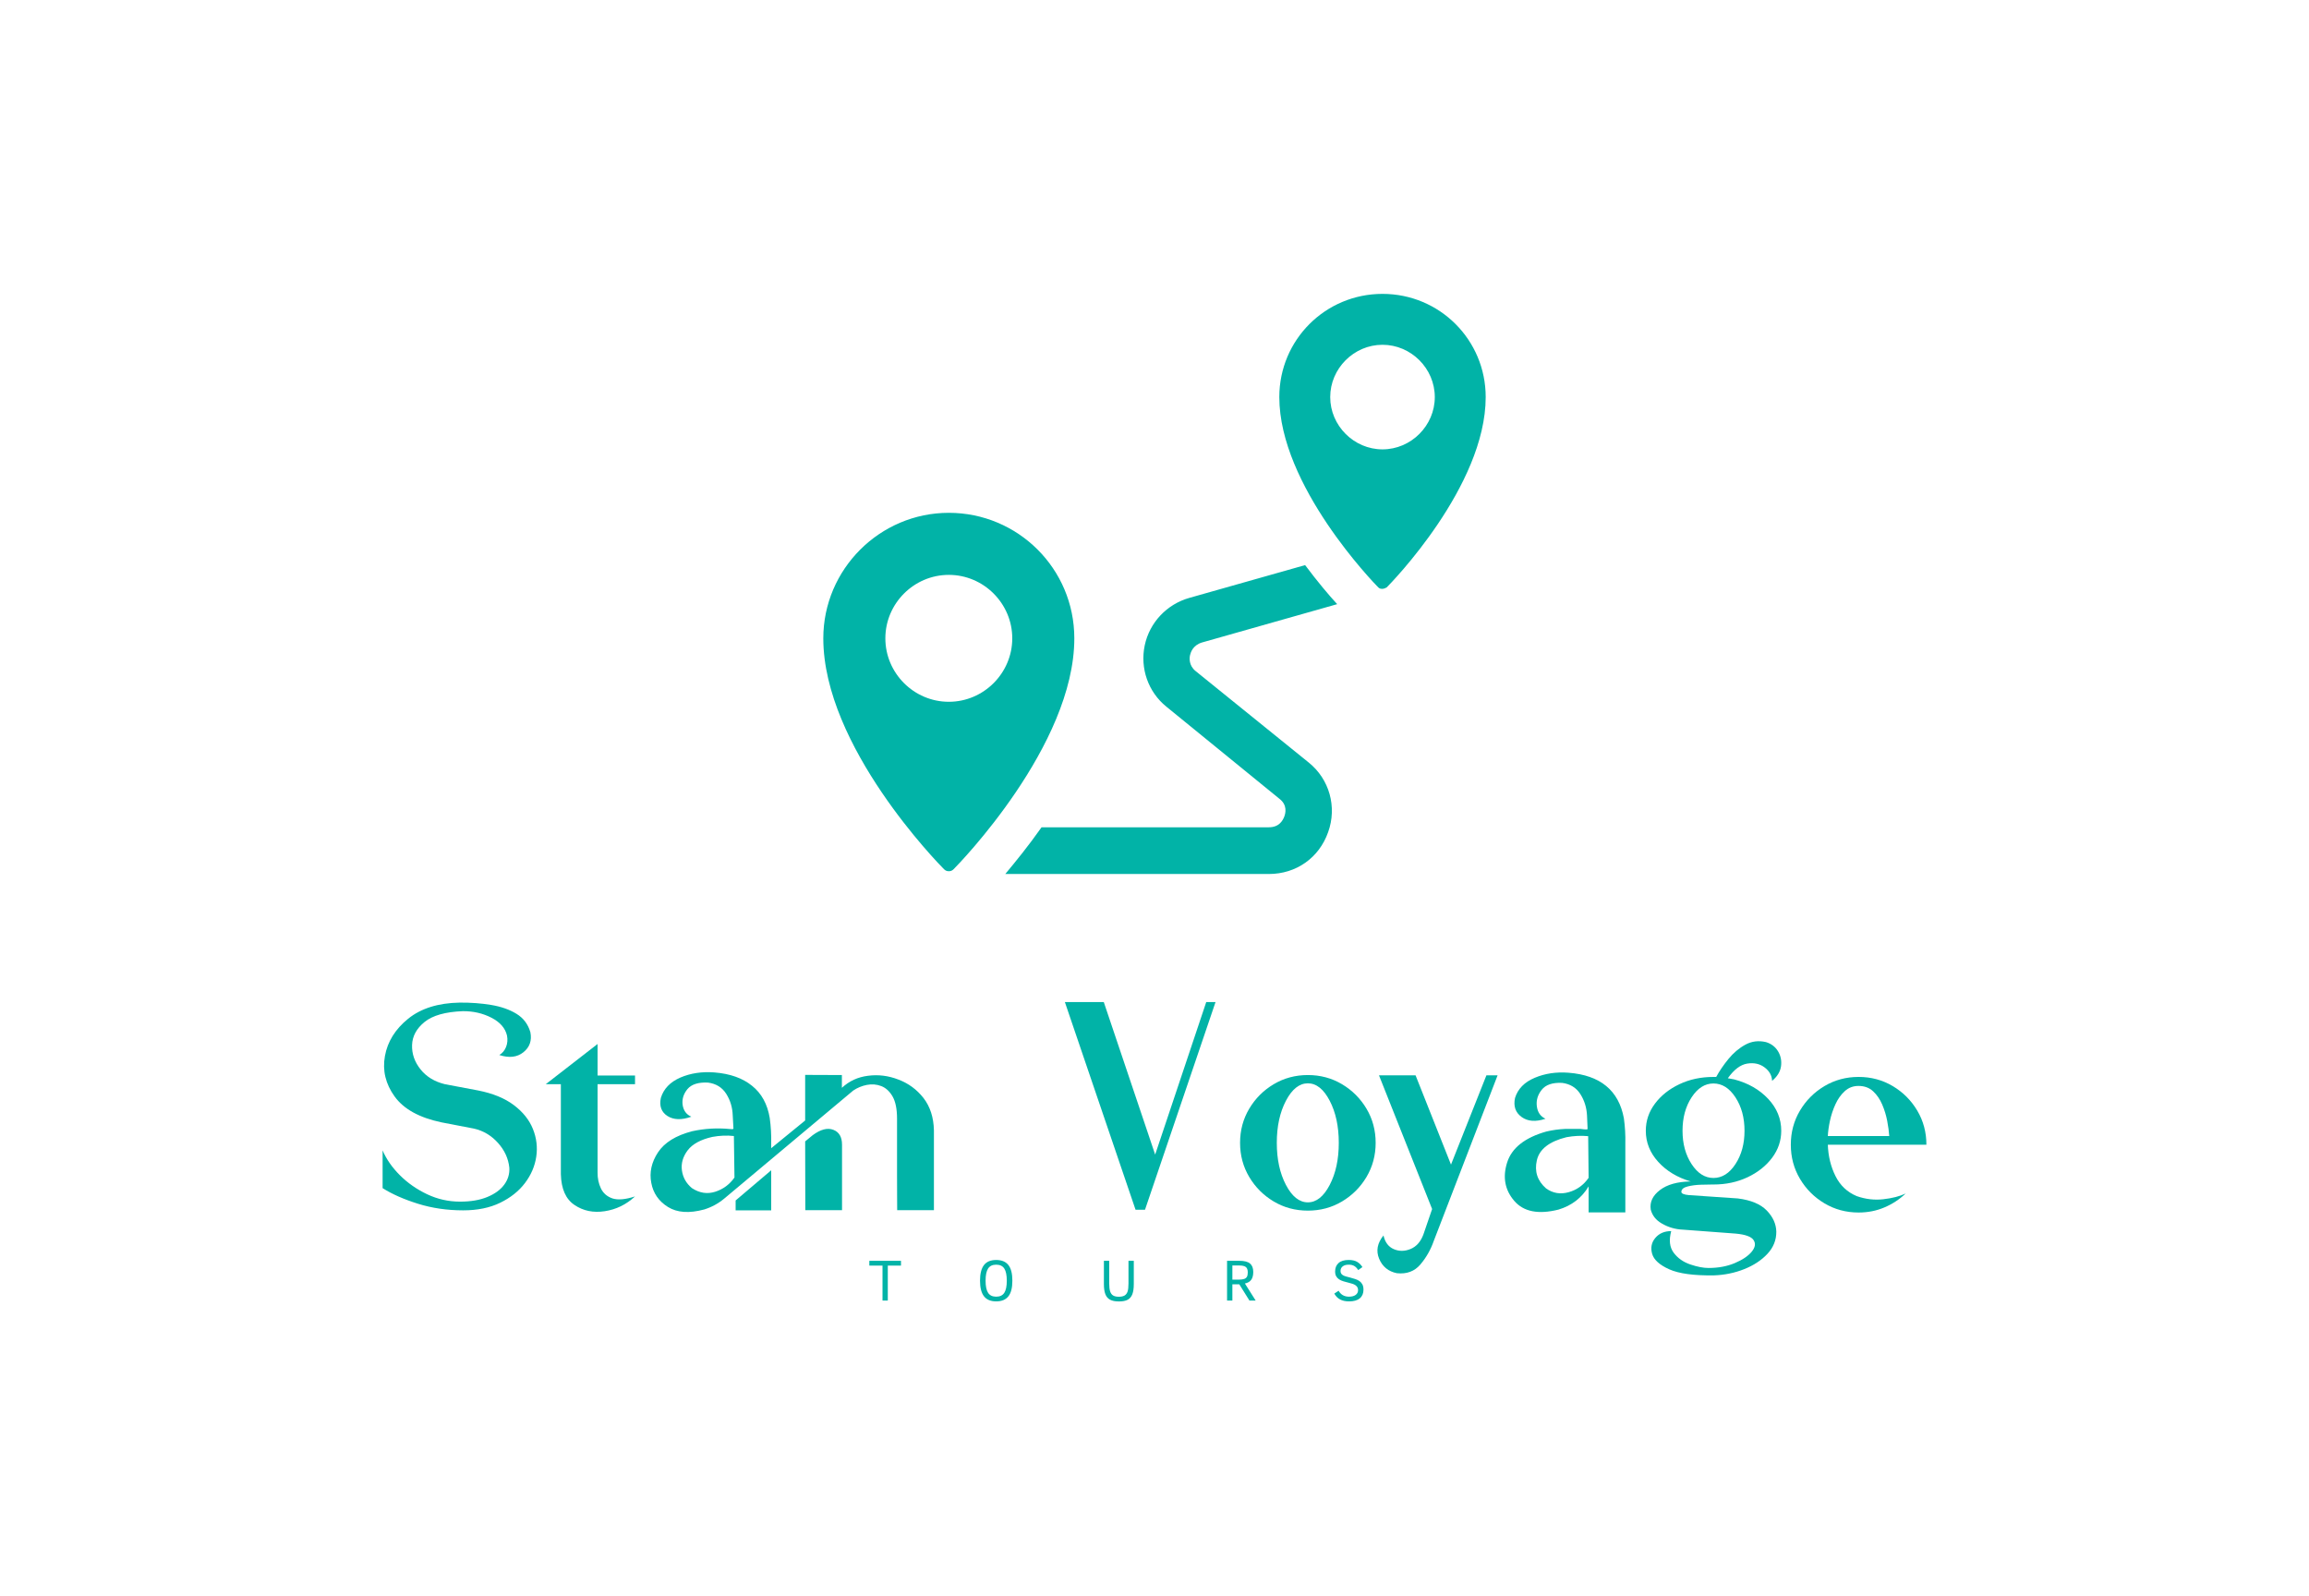
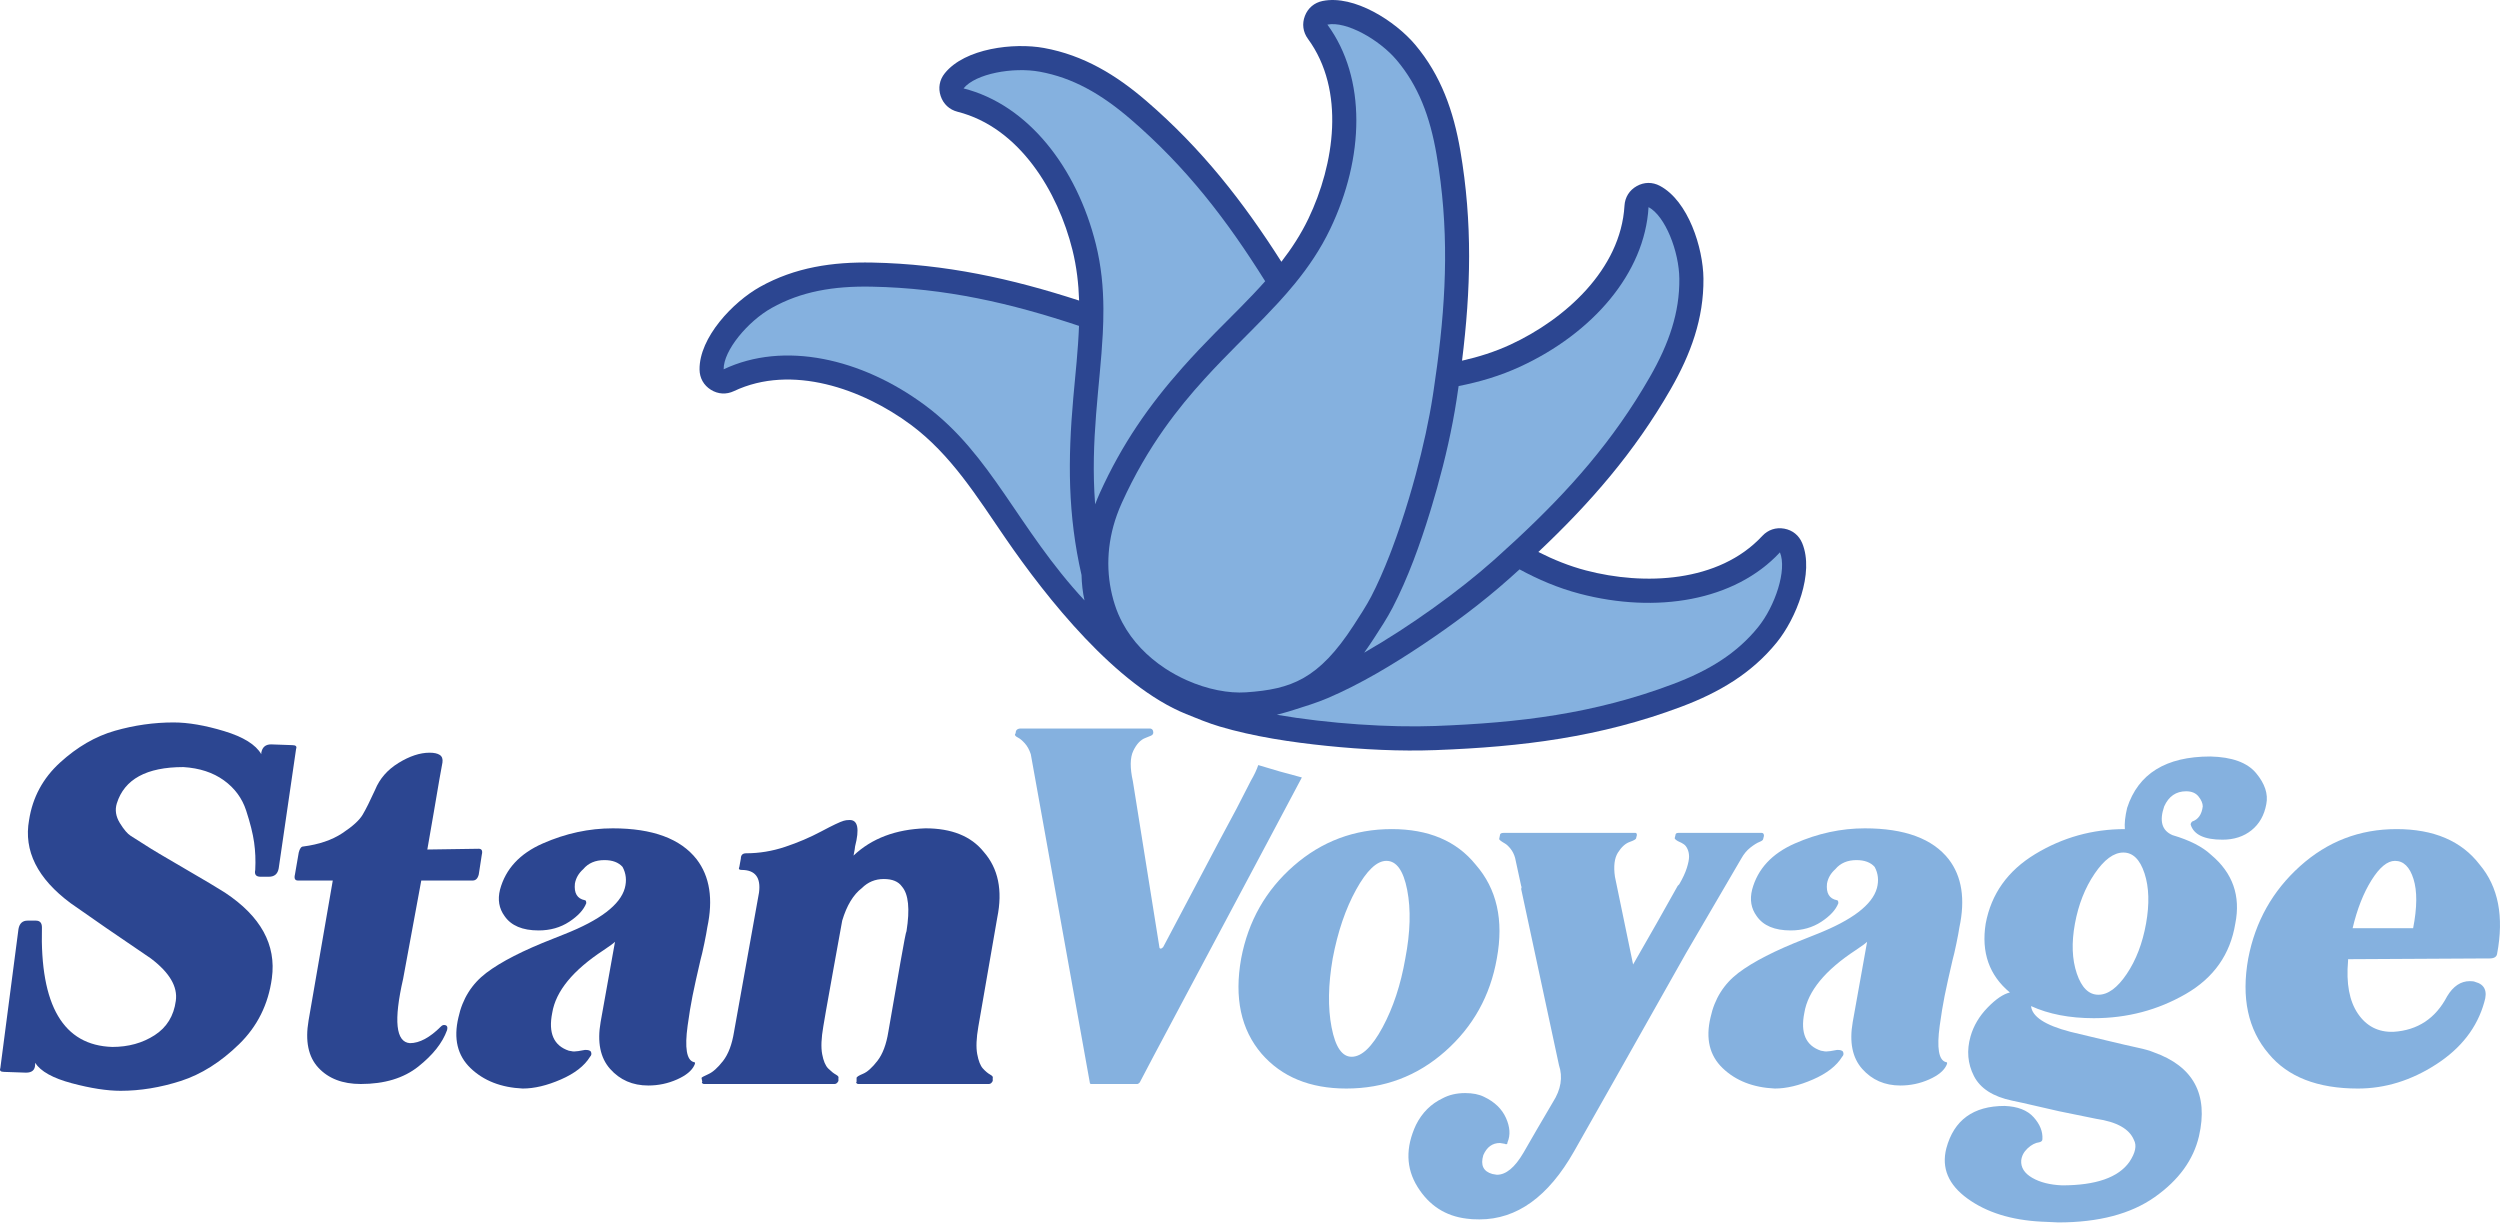
- <svg xmlns="http://www.w3.org/2000/svg" contrastcolor="ffffff" template="Default" presentation="2.5" layouttype="undefined" specialfontid="undefined" id1="749" id2="062" companyname="stan voyage" companytagline="tours" version="1.1" viewBox="0 45 550 380">
-   <g fill="#01b3a7" fill-rule="none" stroke="none" stroke-width="1" stroke-linecap="butt" stroke-linejoin="miter" stroke-miterlimit="10" stroke-dasharray="" stroke-dashoffset="0" font-family="none" font-weight="none" font-size="none" text-anchor="none" style="mix-blend-mode: normal">
-     <g data-paper-data="{&quot;isGlobalGroup&quot;:true,&quot;bounds&quot;:{&quot;x&quot;:91.1336691056236,&quot;y&quot;:115,&quot;width&quot;:367.7326617887528,&quot;height&quot;:240}}">
-       <g data-paper-data="{&quot;isSecondaryText&quot;:true}" fill-rule="nonzero">
-         <path d="M211.472,346.461v8.327h-1.259v-8.327h-3.14v-1.143h7.54v1.143z" data-paper-data="{&quot;glyphName&quot;:&quot;T&quot;,&quot;glyphIndex&quot;:0,&quot;firstGlyphOfWord&quot;:true,&quot;word&quot;:1}" />
-         <path d="M241.144,350.053c0,1.701 -0.32,2.949 -0.961,3.743c-0.641,0.794 -1.604,1.19 -2.891,1.19c-1.305,0 -2.273,-0.404 -2.904,-1.211c-0.632,-0.807 -0.948,-2.048 -0.948,-3.722c0,-1.66 0.312,-2.898 0.937,-3.712c0.625,-0.814 1.596,-1.221 2.915,-1.221c1.3,0 2.267,0.399 2.901,1.197c0.634,0.798 0.951,2.043 0.951,3.736zM239.816,350.053c0,-1.309 -0.197,-2.272 -0.592,-2.887c-0.395,-0.616 -1.039,-0.924 -1.933,-0.924c-0.894,0 -1.538,0.308 -1.933,0.924c-0.395,0.616 -0.592,1.578 -0.592,2.887c0,1.318 0.2,2.283 0.599,2.894c0.399,0.611 1.041,0.917 1.926,0.917c0.88,0 1.521,-0.303 1.923,-0.91c0.401,-0.607 0.602,-1.574 0.602,-2.901z" data-paper-data="{&quot;glyphName&quot;:&quot;O&quot;,&quot;glyphIndex&quot;:1,&quot;word&quot;:1}" />
-         <path d="M270.069,350.833c0,1.035 -0.116,1.852 -0.349,2.449c-0.233,0.598 -0.599,1.033 -1.098,1.307c-0.499,0.274 -1.198,0.411 -2.097,0.411c-0.894,0 -1.599,-0.139 -2.114,-0.417c-0.515,-0.278 -0.888,-0.718 -1.119,-1.32c-0.23,-0.602 -0.346,-1.412 -0.346,-2.429v-5.515h1.266v5.378c0,0.83 0.075,1.47 0.226,1.919c0.151,0.449 0.389,0.772 0.715,0.968c0.326,0.196 0.777,0.294 1.351,0.294c0.579,0 1.033,-0.097 1.362,-0.291c0.328,-0.194 0.567,-0.503 0.715,-0.927c0.148,-0.424 0.222,-1.07 0.222,-1.936v-5.405h1.266z" data-paper-data="{&quot;glyphName&quot;:&quot;U&quot;,&quot;glyphIndex&quot;:2,&quot;word&quot;:1}" />
-         <path d="M297.614,354.788l-2.415,-3.866h-1.649v3.866h-1.266v-9.469h2.942c1.177,0 2.021,0.217 2.532,0.65c0.511,0.433 0.766,1.104 0.766,2.012c0,0.775 -0.156,1.389 -0.469,1.84c-0.312,0.452 -0.82,0.753 -1.522,0.903l2.566,4.064zM297.217,348.076c0,-0.625 -0.159,-1.055 -0.476,-1.29c-0.317,-0.235 -0.827,-0.352 -1.529,-0.352h-1.663v3.366h1.58c0.529,0 0.945,-0.056 1.249,-0.168c0.303,-0.112 0.519,-0.29 0.647,-0.534c0.128,-0.244 0.192,-0.585 0.192,-1.023z" data-paper-data="{&quot;glyphName&quot;:&quot;R&quot;,&quot;glyphIndex&quot;:3,&quot;word&quot;:1}" />
-         <path d="M324.778,352.195c0,0.885 -0.291,1.571 -0.872,2.059c-0.582,0.488 -1.431,0.732 -2.549,0.732c-0.853,0 -1.565,-0.151 -2.135,-0.452c-0.57,-0.301 -1.035,-0.769 -1.396,-1.403l1.026,-0.684c0.534,0.944 1.359,1.416 2.477,1.416c0.671,0 1.198,-0.14 1.584,-0.421c0.385,-0.281 0.578,-0.665 0.578,-1.153c0,-0.278 -0.062,-0.513 -0.185,-0.705c-0.123,-0.192 -0.285,-0.352 -0.486,-0.482c-0.201,-0.13 -0.431,-0.235 -0.691,-0.315c-0.26,-0.08 -0.531,-0.156 -0.814,-0.229c-0.465,-0.114 -0.899,-0.231 -1.3,-0.352c-0.401,-0.121 -0.749,-0.277 -1.043,-0.469c-0.294,-0.192 -0.526,-0.437 -0.694,-0.736c-0.169,-0.299 -0.253,-0.683 -0.253,-1.153c0,-0.839 0.27,-1.504 0.811,-1.994c0.541,-0.49 1.349,-0.736 2.425,-0.736c0.858,0 1.542,0.159 2.053,0.476c0.511,0.317 0.915,0.724 1.211,1.221l-1.006,0.712c-0.246,-0.411 -0.546,-0.728 -0.9,-0.951c-0.353,-0.224 -0.806,-0.335 -1.358,-0.335c-0.616,0 -1.095,0.136 -1.437,0.407c-0.342,0.271 -0.513,0.635 -0.513,1.091c0,0.242 0.051,0.445 0.154,0.609c0.103,0.164 0.25,0.302 0.441,0.414c0.192,0.112 0.43,0.208 0.715,0.287c0.285,0.08 0.61,0.165 0.975,0.257c0.429,0.114 0.837,0.234 1.225,0.359c0.388,0.125 0.726,0.291 1.016,0.496c0.29,0.205 0.519,0.47 0.688,0.794c0.169,0.324 0.253,0.737 0.253,1.238z" data-paper-data="{&quot;glyphName&quot;:&quot;S&quot;,&quot;glyphIndex&quot;:4,&quot;lastGlyphOfWord&quot;:true,&quot;word&quot;:1}" />
-       </g>
-       <g data-paper-data="{&quot;isPrimaryText&quot;:true}" fill-rule="nonzero">
-         <path d="M112.918,313.831v0c2.213,0.507 4.109,1.637 5.688,3.389c1.579,1.752 2.484,3.723 2.714,5.913c0.092,1.475 -0.311,2.824 -1.21,4.046c-0.899,1.222 -2.242,2.201 -4.028,2.939c-1.787,0.738 -3.948,1.106 -6.483,1.106c-2.766,0 -5.388,-0.588 -7.866,-1.763c-2.478,-1.176 -4.639,-2.686 -6.483,-4.53c-1.844,-1.844 -3.216,-3.815 -4.115,-5.913v8.99c2.259,1.429 5.066,2.668 8.42,3.717c3.354,1.049 6.944,1.573 10.771,1.573c3.412,0 6.357,-0.605 8.835,-1.815c2.478,-1.21 4.443,-2.778 5.895,-4.703c1.452,-1.925 2.346,-4.011 2.68,-6.259c0.334,-2.248 0.069,-4.449 -0.795,-6.604c-0.864,-2.155 -2.38,-4.051 -4.547,-5.688c-2.167,-1.637 -5.014,-2.801 -8.541,-3.492l-7.884,-1.487c-2.467,-0.599 -4.403,-1.781 -5.809,-3.544c-1.406,-1.763 -2.075,-3.694 -2.006,-5.792c0.069,-2.098 1.06,-3.925 2.974,-5.481c1.913,-1.556 4.945,-2.415 9.094,-2.576c2.49,-0.023 4.766,0.496 6.829,1.556c2.063,1.06 3.302,2.478 3.717,4.253c0.184,0.968 0.11,1.873 -0.225,2.714c-0.334,0.841 -0.87,1.481 -1.608,1.919c2.328,0.761 4.242,0.542 5.74,-0.657c1.498,-1.199 2.052,-2.789 1.66,-4.772c-0.553,-1.913 -1.66,-3.377 -3.319,-4.391c-1.66,-1.014 -3.671,-1.717 -6.034,-2.109c-2.363,-0.392 -4.858,-0.576 -7.486,-0.553c-5.141,0.092 -9.238,1.377 -12.292,3.855c-3.054,2.478 -4.893,5.434 -5.515,8.869c-0.622,3.435 0.15,6.65 2.317,9.647c2.167,2.997 5.89,5.048 11.169,6.155z" data-paper-data="{&quot;glyphName&quot;:&quot;S&quot;,&quot;glyphIndex&quot;:0,&quot;firstGlyphOfWord&quot;:true,&quot;word&quot;:1}" />
-         <path d="M151.264,303.25v0h-8.921v20.989c-0.023,1.406 0.242,2.686 0.795,3.838c0.553,1.153 1.475,1.948 2.766,2.386c1.314,0.415 3.1,0.254 5.36,-0.484c-2.075,1.936 -4.484,3.112 -7.227,3.527c-2.72,0.415 -5.117,-0.081 -7.192,-1.487c-2.075,-1.383 -3.158,-3.827 -3.25,-7.33v-21.438c-0.346,0 -0.645,0 -0.899,0c-0.254,0 -0.576,0 -0.968,0c-0.392,0 -0.968,0 -1.729,0l12.344,-9.578v7.503h8.921z" data-paper-data="{&quot;glyphName&quot;:&quot;t&quot;,&quot;glyphIndex&quot;:1,&quot;word&quot;:1}" />
-         <path d="M213.711,333.263v0v0h8.748c0,-0.83 0,-2.588 0,-5.273c0,-2.686 0,-5.371 0,-8.057c0,-2.686 0,-4.582 0,-5.688c-0.069,-3.089 -0.899,-5.659 -2.49,-7.711c-1.591,-2.029 -3.585,-3.492 -5.982,-4.391c-2.374,-0.922 -4.783,-1.222 -7.227,-0.899c-2.42,0.3 -4.495,1.256 -6.224,2.87v-3.043l-8.748,-0.035v10.857l-8.091,6.604v-1.106c0.046,-2.052 -0.069,-4.08 -0.346,-6.086c-0.553,-3.319 -1.959,-5.878 -4.218,-7.676c-2.236,-1.821 -5.221,-2.881 -8.956,-3.181c-2.951,-0.231 -5.648,0.173 -8.091,1.21c-2.443,1.06 -3.999,2.674 -4.668,4.841c-0.415,1.936 0.104,3.377 1.556,4.322c1.475,0.945 3.377,1.003 5.705,0.173c-1.176,-0.507 -1.867,-1.441 -2.075,-2.801c-0.184,-1.36 0.196,-2.616 1.141,-3.769c0.968,-1.153 2.605,-1.671 4.91,-1.556c1.913,0.254 3.354,1.141 4.322,2.662c0.968,1.521 1.487,3.227 1.556,5.117l0.173,3.181c-0.023,0.069 -0.104,0.115 -0.242,0.138c-0.161,0 -0.346,-0.012 -0.553,-0.035c-3.043,-0.3 -6.051,-0.127 -9.025,0.519c-3.896,1.014 -6.616,2.697 -8.16,5.048c-1.544,2.351 -2.075,4.772 -1.591,7.261c0.461,2.467 1.787,4.38 3.976,5.74c2.19,1.36 5.071,1.556 8.644,0.588c1.775,-0.553 3.377,-1.429 4.806,-2.628l30.67,-25.691c0.991,-0.668 2.075,-1.118 3.25,-1.349c1.199,-0.231 2.34,-0.138 3.423,0.277c1.083,0.415 1.982,1.233 2.697,2.455c0.715,1.245 1.072,3.02 1.072,5.325c0,0.184 0,0.668 0,1.452c0,0.83 0,2.409 0,4.737c0,2.328 0,4.76 0,7.296c0,1.867 0.006,3.55 0.017,5.048c0.012,1.498 0.017,2.582 0.017,3.25zM191.824,333.263v0v0l-0.035,-16.39l1.763,-1.452c1.89,-1.406 3.533,-1.844 4.927,-1.314c1.395,0.53 2.092,1.717 2.092,3.561v15.594zM175.226,330.946v0v0l8.472,-7.192c0,3.181 0,6.362 0,9.543c-2.835,0 -5.659,0 -8.472,0zM174.95,325.483v0c-1.176,1.66 -2.709,2.789 -4.599,3.389c-1.89,0.599 -3.734,0.311 -5.532,-0.864c-1.36,-1.13 -2.155,-2.536 -2.386,-4.218c-0.231,-1.683 0.231,-3.285 1.383,-4.806c1.153,-1.498 3.112,-2.559 5.878,-3.181c1.775,-0.323 3.481,-0.392 5.117,-0.207z" data-paper-data="{&quot;glyphName&quot;:&quot;&quot;,&quot;glyphIndex&quot;:2,&quot;lastGlyphOfWord&quot;:true,&quot;word&quot;:1}" />
-         <path d="M253.648,283.679v0l16.839,49.481h2.248l16.805,-49.481h-2.213l-12.171,36.341l-12.24,-36.341z" data-paper-data="{&quot;glyphName&quot;:&quot;V&quot;,&quot;glyphIndex&quot;:3,&quot;firstGlyphOfWord&quot;:true,&quot;word&quot;:2}" />
-         <path d="M311.531,301.071v0v0c-2.974,0 -5.682,0.726 -8.126,2.178c-2.443,1.452 -4.391,3.4 -5.844,5.844c-1.452,2.443 -2.178,5.152 -2.178,8.126c0,2.974 0.726,5.682 2.178,8.126c1.452,2.443 3.4,4.391 5.844,5.844c2.443,1.452 5.152,2.178 8.126,2.178c2.974,0 5.682,-0.726 8.126,-2.178c2.443,-1.452 4.391,-3.4 5.844,-5.844c1.452,-2.443 2.178,-5.152 2.178,-8.126c0,-2.974 -0.726,-5.682 -2.178,-8.126c-1.452,-2.443 -3.4,-4.391 -5.844,-5.844c-2.443,-1.452 -5.152,-2.178 -8.126,-2.178zM311.531,303.042v0c2.029,0 3.763,1.383 5.204,4.149c1.441,2.766 2.161,6.109 2.161,10.027c0,3.919 -0.72,7.261 -2.161,10.027c-1.441,2.766 -3.175,4.149 -5.204,4.149c-2.029,0 -3.769,-1.383 -5.221,-4.149c-1.452,-2.766 -2.178,-6.109 -2.178,-10.027c0,-3.919 0.726,-7.261 2.178,-10.027c1.452,-2.766 3.193,-4.149 5.221,-4.149z" data-paper-data="{&quot;glyphName&quot;:&quot;o&quot;,&quot;glyphIndex&quot;:4,&quot;word&quot;:2}" />
-         <path d="M328.474,301.141v0l12.655,31.846l-2.075,6.051c-0.645,1.729 -1.66,2.881 -3.043,3.458c-1.383,0.576 -2.714,0.594 -3.994,0.052c-1.279,-0.542 -2.103,-1.631 -2.472,-3.268c-1.475,1.821 -1.821,3.671 -1.037,5.55c0.784,1.879 2.19,3.026 4.218,3.44c2.351,0.254 4.224,-0.444 5.619,-2.092c1.395,-1.648 2.461,-3.533 3.198,-5.653l15.18,-39.384h-2.662l-8.437,21.265l-8.437,-21.265z" data-paper-data="{&quot;glyphName&quot;:&quot;y&quot;,&quot;glyphIndex&quot;:5,&quot;word&quot;:2}" />
-         <path d="M386.807,311.376v0v0c0.277,2.006 0.392,4.023 0.346,6.051c0,5.44 0,10.892 0,16.355h-8.748v-6.189c-1.637,2.743 -4.034,4.587 -7.192,5.532c-4.795,1.199 -8.304,0.501 -10.529,-2.092c-2.224,-2.593 -2.789,-5.63 -1.694,-9.111c1.095,-3.481 4.213,-5.947 9.353,-7.4c1.475,-0.346 2.974,-0.553 4.495,-0.622h3.631c0.069,0 0.173,0.012 0.311,0.035c0.184,0.023 0.38,0.046 0.588,0.069c0.207,0.023 0.392,0.029 0.553,0.017c0.161,-0.012 0.242,-0.052 0.242,-0.121l-0.138,-3.181c-0.092,-1.89 -0.622,-3.596 -1.591,-5.117c-0.968,-1.521 -2.409,-2.409 -4.322,-2.662c-2.305,-0.115 -3.936,0.438 -4.893,1.66c-0.957,1.222 -1.337,2.541 -1.141,3.959c0.196,1.418 0.882,2.392 2.057,2.922c-2.328,0.784 -4.224,0.645 -5.688,-0.415c-1.464,-1.06 -1.988,-2.57 -1.573,-4.53c0.668,-2.167 2.23,-3.769 4.685,-4.806c2.455,-1.037 5.146,-1.441 8.074,-1.21c7.561,0.599 11.952,4.218 13.174,10.857zM378.301,315.629v0c-1.66,-0.161 -3.377,-0.081 -5.152,0.242c-4.103,1.014 -6.46,2.847 -7.071,5.498c-0.611,2.651 0.121,4.887 2.196,6.708c1.614,1.153 3.406,1.452 5.377,0.899c1.971,-0.553 3.556,-1.694 4.754,-3.423z" data-paper-data="{&quot;glyphName&quot;:&quot;a&quot;,&quot;glyphIndex&quot;:6,&quot;word&quot;:2}" />
-         <path d="M408.141,301.521v0v0c-2.974,0 -5.676,0.576 -8.108,1.729c-2.432,1.153 -4.374,2.697 -5.826,4.633c-1.452,1.936 -2.178,4.092 -2.178,6.466c0,2.766 0.985,5.233 2.956,7.4c1.971,2.167 4.547,3.723 7.728,4.668c-3.158,0.046 -5.602,0.732 -7.33,2.057c-1.729,1.325 -2.455,2.876 -2.178,4.651c0.369,1.406 1.233,2.501 2.593,3.285c1.568,0.922 3.262,1.418 5.083,1.487l12.483,0.934c2.351,0.207 3.798,0.726 4.339,1.556c0.542,0.83 0.386,1.758 -0.467,2.784c-0.853,1.026 -2.196,1.925 -4.028,2.697c-1.833,0.772 -3.913,1.158 -6.241,1.158c-1.245,0 -2.697,-0.282 -4.357,-0.847c-1.66,-0.565 -2.974,-1.493 -3.942,-2.784c-0.968,-1.291 -1.164,-3.008 -0.588,-5.152c-1.614,0 -2.876,0.542 -3.786,1.625c-0.911,1.083 -1.164,2.34 -0.761,3.769c0.403,1.429 1.758,2.662 4.063,3.7c2.305,1.037 5.867,1.521 10.684,1.452c2.536,-0.092 4.933,-0.588 7.192,-1.487c2.259,-0.899 4.103,-2.115 5.532,-3.648c1.429,-1.533 2.132,-3.302 2.109,-5.308c-0.046,-1.821 -0.807,-3.492 -2.282,-5.014c-1.475,-1.521 -3.769,-2.478 -6.881,-2.87l-11.687,-0.795c-1.199,-0.115 -1.787,-0.38 -1.763,-0.795c0.023,-0.599 0.519,-1.02 1.487,-1.262c0.968,-0.242 2.029,-0.38 3.181,-0.415c1.153,-0.035 2.04,-0.052 2.662,-0.052c0.138,0 0.242,0 0.311,0c2.974,0 5.682,-0.576 8.126,-1.729c2.443,-1.153 4.391,-2.697 5.844,-4.633c1.452,-1.936 2.178,-4.08 2.178,-6.431c0,-2.858 -1.037,-5.394 -3.112,-7.607c-2.075,-2.213 -4.772,-3.757 -8.091,-4.633l-1.521,-0.277c1.475,-2.075 3.02,-3.239 4.633,-3.492c1.614,-0.254 2.991,0.052 4.132,0.916c1.141,0.864 1.735,1.931 1.781,3.198c1.245,-1.037 1.954,-2.201 2.127,-3.492c0.173,-1.291 -0.063,-2.472 -0.709,-3.544c-0.645,-1.072 -1.602,-1.804 -2.87,-2.196c-1.775,-0.415 -3.417,-0.207 -4.927,0.622c-1.51,0.83 -2.853,1.965 -4.028,3.406c-1.176,1.441 -2.144,2.864 -2.905,4.27c-0.207,0 -0.426,0 -0.657,0zM408.141,303.077v0c2.052,0 3.798,1.101 5.239,3.302c1.441,2.201 2.161,4.858 2.161,7.97c0,3.089 -0.72,5.734 -2.161,7.936c-1.441,2.201 -3.187,3.302 -5.239,3.302c-2.029,0 -3.763,-1.101 -5.204,-3.302c-1.441,-2.201 -2.161,-4.847 -2.161,-7.936c0,-3.112 0.72,-5.769 2.161,-7.97c1.441,-2.201 3.175,-3.302 5.204,-3.302z" data-paper-data="{&quot;glyphName&quot;:&quot;g&quot;,&quot;glyphIndex&quot;:7,&quot;word&quot;:2}" />
-         <path d="M435.388,317.669v0v0c0.092,2.72 0.697,5.204 1.815,7.451c1.118,2.248 2.807,3.844 5.066,4.789c2.098,0.738 4.213,0.985 6.345,0.743c2.132,-0.242 3.901,-0.697 5.308,-1.366c-1.475,1.406 -3.164,2.513 -5.066,3.319c-1.902,0.807 -3.948,1.21 -6.138,1.21c-2.974,0 -5.682,-0.726 -8.126,-2.178c-2.443,-1.452 -4.391,-3.4 -5.844,-5.844c-1.452,-2.443 -2.178,-5.152 -2.178,-8.126c0,-2.974 0.726,-5.682 2.178,-8.126c1.452,-2.443 3.4,-4.391 5.844,-5.844c2.443,-1.452 5.152,-2.178 8.126,-2.178c2.974,0 5.682,0.726 8.126,2.178c2.443,1.452 4.391,3.4 5.844,5.844c1.452,2.443 2.178,5.152 2.178,8.126zM450.014,315.594v0c-0.069,-1.06 -0.231,-2.259 -0.484,-3.596c-0.254,-1.337 -0.651,-2.639 -1.193,-3.907c-0.542,-1.268 -1.268,-2.322 -2.178,-3.164c-0.911,-0.841 -2.069,-1.262 -3.475,-1.262c-1.268,0 -2.357,0.415 -3.268,1.245c-0.911,0.83 -1.654,1.879 -2.23,3.147c-0.576,1.268 -1.009,2.576 -1.297,3.925c-0.288,1.349 -0.455,2.553 -0.501,3.613z" data-paper-data="{&quot;glyphName&quot;:&quot;e&quot;,&quot;glyphIndex&quot;:8,&quot;lastGlyphOfWord&quot;:true,&quot;word&quot;:2}" />
-       </g>
-       <g data-paper-data="{&quot;isIcon&quot;:&quot;true&quot;,&quot;iconType&quot;:&quot;icon&quot;,&quot;rawIconId&quot;:&quot;3202994&quot;,&quot;selectedEffects&quot;:{&quot;container&quot;:&quot;&quot;,&quot;transformation&quot;:&quot;&quot;,&quot;pattern&quot;:&quot;&quot;},&quot;isDetailed&quot;:false,&quot;fillRule&quot;:&quot;evenodd&quot;,&quot;bounds&quot;:{&quot;x&quot;:196.1089633602717,&quot;y&quot;:115,&quot;width&quot;:157.78207327945657,&quot;height&quot;:138.18386728817129},&quot;iconStyle&quot;:&quot;standalone&quot;,&quot;suitableAsStandaloneIcon&quot;:true}" fill-rule="evenodd">
-         <path d="M329.31,115c-13.619,0 -24.581,10.962 -24.581,24.581c0,21.093 22.588,44.345 23.584,45.342c0.332,0.332 0.664,0.332 0.997,0.332c0.332,0 0.664,-0.166 0.997,-0.332c0.997,-0.997 23.584,-24.083 23.584,-45.342c0,-13.619 -10.962,-24.581 -24.581,-24.581zM329.31,152.037c-6.81,0 -12.456,-5.647 -12.456,-12.456c0,-6.81 5.647,-12.456 12.456,-12.456c6.81,0 12.456,5.647 12.456,12.456c0,6.81 -5.647,12.456 -12.456,12.456zM226.005,167.151c-16.443,0 -29.896,13.453 -29.896,29.896c0,25.743 27.57,53.812 28.733,54.975c0.332,0.332 0.664,0.498 1.163,0.498c0.498,0 0.83,-0.166 1.163,-0.498c1.163,-1.163 28.733,-29.397 28.733,-54.975c0,-16.609 -13.453,-29.896 -29.896,-29.896zM286.294,198.043l32.221,-9.135c-1.993,-2.159 -4.65,-5.315 -7.64,-9.301l-27.57,7.806c-5.315,1.495 -9.467,5.813 -10.63,11.294c-1.163,5.481 0.83,11.128 5.149,14.616l26.906,21.923c1.993,1.495 1.495,3.488 1.163,4.318c-0.332,0.83 -1.163,2.491 -3.654,2.491h-54.144c-3.156,4.484 -6.145,8.138 -8.636,11.128h62.781c6.477,0 11.958,-3.82 14.117,-9.965c2.159,-5.979 0.332,-12.623 -4.65,-16.609l-26.906,-21.757c-1.661,-1.329 -1.495,-3.156 -1.329,-3.82c0.166,-0.664 0.664,-2.325 2.823,-2.99zM226.005,212.161c-8.304,0 -15.114,-6.81 -15.114,-15.114c0,-8.304 6.81,-15.114 15.114,-15.114c8.304,0 15.114,6.81 15.114,15.114c0,8.304 -6.81,15.114 -15.114,15.114z" data-paper-data="{&quot;isPathIcon&quot;:true}" />
-       </g>
-     </g>
+ <svg xmlns="http://www.w3.org/2000/svg" xml:space="preserve" width="90.879mm" height="44.437mm" version="1.1" style="shape-rendering:geometricPrecision; text-rendering:geometricPrecision; image-rendering:optimizeQuality; fill-rule:evenodd; clip-rule:evenodd" viewBox="0 0 7679.11 3754.83">
+   <defs>
+     <style type="text/css">
+    
+     .fil1 {fill:#85B1DF}
+     .fil2 {fill:#2C4691}
+     .fil0 {fill:#2C4691;fill-rule:nonzero}
+    
+   </style>
+   </defs>
+   <g id="Слой_x0020_1">
+     <path class="fil0" d="M835.12 3004.39c-10.84,80.54 -44.53,148.3 -101.06,203.29 -56.54,54.97 -116.17,92.54 -178.91,112.68 -62.73,20.14 -124.29,30.19 -184.7,30.19 -41.81,0 -91.77,-7.73 -149.86,-23.24 -58.08,-15.48 -95.64,-36.38 -112.68,-62.71l0 4.65c0,17.04 -9.29,25.56 -27.88,25.56l-67.38 -2.34c-10.85,0 -14.72,-3.87 -11.61,-11.61l55.75 -427.49c3.09,-17.03 12.39,-25.55 27.88,-25.55l25.55 0c12.39,0 18.59,6.96 18.59,20.9 -6.2,240.08 65.82,362.43 216.08,367.1 49.57,0 92.93,-12.02 130.11,-36.03 37.17,-24.01 58.85,-59.23 65.05,-105.7 6.2,-43.38 -19.36,-86.76 -76.67,-130.11 -100.67,-68.16 -182.77,-124.7 -246.28,-169.62 -102.23,-75.88 -144.81,-161.07 -127.78,-255.56 10.83,-69.71 42.59,-128.56 95.26,-176.6 52.66,-48.01 108.81,-80.53 168.45,-97.58 59.62,-17.02 119.64,-25.55 180.06,-25.55 44.91,0 96.8,8.9 155.66,26.73 58.85,17.8 96.81,41.45 113.84,70.85l0 -4.63c3.09,-17.05 13.16,-25.55 30.2,-25.55l65.06 2.32c10.84,0 14.71,3.85 11.62,11.63l-53.44 367.08c-3.09,17.05 -13.16,25.55 -30.2,25.55l-25.56 0c-13.93,0 -19.37,-6.96 -16.27,-20.89 1.55,-29.46 0.39,-57.72 -3.49,-84.81 -3.87,-27.11 -12,-59.64 -24.39,-97.58 -12.39,-37.97 -35.23,-68.93 -68.54,-92.95 -33.3,-24 -74.73,-37.56 -124.3,-40.65 -113.08,0 -181.22,37.18 -204.45,111.5 -6.2,20.16 -3.1,40.29 9.29,60.42 12.39,20.14 23.62,33.31 33.67,39.51 10.07,6.19 25.95,16.26 47.64,30.18 13.93,9.31 52.27,32.17 115.01,68.57 62.72,36.4 104.94,61.54 126.62,75.48 109.97,72.82 157.99,160.33 144.04,262.56z" />
+     <path class="fil0" d="M915.28 2704.66c-9.29,0 -12.39,-6.19 -9.29,-18.59l11.62 -67.38c3.1,-12.39 7.75,-18.59 13.94,-18.59 48.02,-6.19 87.9,-19.75 119.65,-40.64 31.75,-20.92 52.68,-39.89 62.73,-56.96 10.07,-17.02 22.86,-42.59 38.34,-76.64 13.94,-34.09 37.96,-61.57 72.03,-82.5 34.07,-20.92 65.84,-31.36 95.26,-31.36 13.94,0 24.39,2.32 31.36,6.95 6.98,4.68 9.69,12.42 8.14,23.24 -1.55,7.76 -4.65,24.81 -9.29,51.14 -4.65,26.31 -10.45,60.4 -17.43,102.23 -6.96,41.81 -13.55,79.75 -19.75,113.84l157.99 -2.32c9.29,0 12.39,6.2 9.29,18.59l-9.29 60.4c-3.09,12.4 -9.29,18.59 -18.59,18.59l-157.99 0 -55.75 302.03c-29.42,128.57 -22.46,194.41 20.9,197.5 29.44,0 61.19,-17.04 95.26,-51.13 3.09,-3.09 6.2,-4.63 9.29,-4.63 9.29,0 12.39,5.42 9.29,16.27 -13.94,38.73 -43.36,75.9 -88.28,111.52 -44.92,35.62 -103.78,53.44 -176.58,53.44 -55.75,0 -99.13,-16.65 -130.11,-49.95 -30.98,-33.31 -41.05,-81.73 -30.2,-145.21l74.34 -429.83 -106.87 0z" />
+     <path class="fil0" d="M2130.69 3262.28c4.65,0 5.42,3.1 2.32,9.29 -7.74,17.03 -25.55,31.75 -53.44,44.13 -27.87,12.39 -57.31,18.6 -88.28,18.6 -48.01,0 -87.13,-17.03 -117.33,-51.1 -30.22,-34.09 -39.89,-82.1 -29.04,-144.06l44.14 -246.3c-4.65,4.66 -16.26,13.16 -34.85,25.59 -94.49,61.95 -147.15,126.22 -157.99,192.83 -12.39,61.95 4.65,100.66 51.12,116.17 1.54,0 3.87,0.37 6.96,1.15 3.09,0.79 6.2,1.17 9.29,1.17 6.2,0 17.03,-1.55 32.53,-4.65l4.65 0c6.19,0 10.83,1.55 13.93,4.65 3.11,6.19 2.33,11.61 -2.32,16.26 -17.03,27.88 -46.85,51.11 -89.45,69.69 -42.6,18.6 -81.71,27.89 -117.33,27.89 -66.6,-3.09 -120.04,-24.01 -160.31,-62.74 -40.26,-38.72 -52.66,-90.61 -37.17,-155.66 12.39,-57.32 41.05,-103 85.96,-137.09 44.92,-34.05 113.08,-68.91 204.46,-104.56l34.86 -13.93c109.97,-43.36 171.92,-90.6 185.86,-141.74 6.2,-23.22 3.87,-44.92 -6.96,-65.03 -12.39,-13.94 -30.98,-20.92 -55.77,-20.92 -27.88,0 -49.57,9.31 -65.05,27.87 -13.94,12.39 -22.46,27.12 -25.57,44.14 -3.09,29.46 6.98,46.47 30.22,51.12 3.09,0 4.65,3.11 4.65,9.29 -7.76,20.14 -25.17,39.11 -52.28,56.94 -27.11,17.8 -58.48,26.69 -94.11,26.69 -49.56,0 -84.41,-14.72 -104.54,-44.12 -17.04,-23.24 -21.69,-50.36 -13.94,-81.32 17.03,-63.53 60.8,-110.76 131.27,-141.72 70.47,-30.99 142.12,-46.47 214.9,-46.47 122.37,0 208.34,31.74 257.91,95.26 40.27,52.64 51.12,122.35 32.53,209.1 -1.55,10.85 -4.65,27.49 -9.29,49.95 -4.65,22.46 -8.52,39.11 -11.63,49.95 -10.83,46.47 -18.97,83.27 -24.39,110.36 -5.42,27.11 -10.45,57.69 -15.1,91.77 -4.65,34.07 -5.42,60.4 -2.32,79.01 3.09,18.58 10.06,29.43 20.9,32.52z" />
+     <path class="fil0" d="M3005.17 3153.06c-6.2,35.65 -7.36,63.91 -3.49,84.81 3.87,20.92 9.68,35.62 17.42,44.15 7.76,8.52 15.12,14.71 22.08,18.59 6.96,3.87 9.68,7.36 8.14,10.45l0 9.29c-3.11,6.19 -6.98,9.29 -11.63,9.29l-401.94 0c-1.55,0 -3.09,-0.79 -4.65,-2.34 -1.55,-1.54 -1.55,-3.09 0,-4.63l0 -11.62c0,-3.09 6.58,-7.35 19.75,-12.78 13.16,-5.42 27.88,-18.58 44.14,-39.49 16.27,-20.92 27.5,-50.74 33.69,-89.45l37.18 -213.75c10.83,-61.98 17.03,-93.71 18.59,-95.25 10.83,-68.16 6.19,-113.85 -13.94,-137.09 -10.85,-15.48 -29.42,-23.24 -55.77,-23.24 -26.33,0 -48.79,9.29 -67.38,27.87 -26.33,20.14 -46.46,53.45 -60.4,99.93 -7.75,41.81 -16.65,90.98 -26.72,147.53 -10.07,56.54 -17.81,99.89 -23.24,130.1 -5.42,30.21 -8.13,46.08 -8.13,47.61 -6.19,35.65 -7.36,63.91 -3.49,84.81 3.88,20.92 10.07,35.62 18.59,44.15 8.52,8.52 16.27,14.71 23.24,18.59 6.96,3.87 9.68,7.36 8.13,10.45l0 9.29c-3.1,6.19 -6.97,9.29 -11.62,9.29l-401.93 0c-1.55,0 -3.11,-0.79 -4.65,-2.34 -1.55,-1.54 -1.55,-3.09 0,-4.63l-2.33 -11.62c0,-1.54 6.98,-5.41 20.91,-11.61 13.94,-6.21 29.04,-19.75 45.31,-40.66 16.26,-20.92 27.49,-50.74 33.69,-89.45l76.67 -427.52c6.19,-46.44 -11.63,-69.68 -53.44,-69.68 -7.75,0 -10.07,-3.13 -6.98,-9.29l4.65 -25.55c0,-10.85 5.42,-16.29 16.27,-16.29 40.27,0 80.16,-6.58 119.65,-19.75 39.5,-13.15 76.67,-29.04 111.53,-47.63 34.85,-18.57 57.69,-29.42 68.54,-32.5 4.65,-1.55 10.84,-2.33 18.59,-2.33 24.77,0 30.2,27.11 16.26,81.3 0,3.11 -1.55,12.39 -4.65,27.9 55.77,-52.69 129.33,-80.56 220.73,-83.65 80.54,0 140.17,24.01 178.9,72.03 44.92,51.1 58.86,118.5 41.81,202.12l-58.07 334.56z" />
+     <path class="fil1" d="M3998.86 2388.06c-22.53,42.54 -55.34,104.33 -98.44,185.34 -83.64,157.2 -169.22,317.91 -256.73,482.09 -87.51,164.2 -135.14,254.04 -142.89,269.52 -3.1,3.09 -5.42,4.66 -6.97,4.66l-141.73 0c-3.09,0 -4.64,-1.56 -4.64,-4.66l-181.22 -1008.35c-4.65,-13.94 -10.85,-25.16 -18.59,-33.67 -7.74,-8.53 -14.72,-14.34 -20.9,-17.43 -6.2,-3.09 -9.29,-6.2 -9.29,-9.29l2.32 -4.65c0,-9.29 5.42,-13.93 16.27,-13.93l394.97 0c7.74,0 11.61,4.63 11.61,13.93l-2.32 4.65c0,1.54 -7.36,5.03 -22.08,10.47 -14.71,5.41 -27.11,18.57 -37.17,39.49 -10.07,20.9 -10.46,52.28 -1.17,94.07l81.32 508.85c0,3.09 1.55,4.63 4.65,4.63 1.55,0 3.87,-1.54 6.97,-4.63 23.23,-43.38 58.85,-110.76 106.87,-202.14 48.02,-91.39 87.51,-165.75 118.49,-223.04l44.14 -85.99c10.37,-17.75 17.89,-33.74 22.59,-47.95 44.3,13.7 88.98,26.48 133.94,38.04z" />
+     <path class="fil1" d="M4532.7 2655.86c65.06,74.38 86.74,170.4 65.06,288.12 -20.14,114.62 -73.18,209.88 -159.15,285.77 -85.97,75.9 -187.04,113.84 -303.19,113.84 -111.54,0 -198.27,-35.62 -260.24,-106.87 -63.49,-74.35 -84.41,-171.93 -62.73,-292.74 21.7,-114.63 75.52,-209.51 161.48,-284.62 85.97,-75.12 186.26,-112.68 300.87,-112.68 113.08,0 199.04,36.38 257.9,109.17zm-274.15 -11.61c-29.43,0 -60.42,29.44 -92.93,88.3 -32.53,58.86 -56.55,129.34 -72.03,211.43 -13.94,80.54 -15.12,151 -3.49,211.42 11.61,60.42 32.13,90.61 61.57,90.61 30.98,0 62.73,-30.19 95.25,-90.61 32.53,-60.42 55.77,-130.88 69.71,-211.42 15.49,-80.54 17.42,-150.65 5.81,-210.29 -11.61,-59.62 -32.91,-89.44 -63.89,-89.44z" />
+     <path class="fil1" d="M5418.21 2567.59l-2.33 9.28c0,3.11 -3.87,6.2 -11.61,9.29 -7.74,3.09 -17.03,8.9 -27.88,17.42 -10.85,8.53 -20.13,19.76 -27.88,33.72 -1.54,3.09 -58.08,99.88 -169.6,290.4 -178.12,315.97 -292.74,518.89 -343.86,608.73 -79.01,139.4 -175.81,209.11 -290.42,209.11 -17.04,0 -30.21,-0.78 -39.49,-2.32 -65.06,-7.76 -115.4,-40.29 -151.02,-97.58 -35.62,-57.33 -37.18,-120.84 -4.65,-190.54 18.59,-37.17 45.7,-64.28 81.32,-81.32 20.14,-10.83 43.36,-16.25 69.69,-16.25 23.24,0 42.6,3.86 58.09,11.61 32.52,15.49 54.97,37.17 67.37,65.06 12.4,27.89 13.94,52.67 4.65,74.35 0,6.19 -3.1,7.76 -9.29,4.64 -1.55,0 -3.88,-0.37 -6.98,-1.15 -3.09,-0.79 -5.42,-1.17 -6.96,-1.17 -23.24,0 -40.27,12.4 -51.12,37.17 -9.29,30.99 0,50.34 27.88,58.08 1.55,0 3.87,0.41 6.97,1.18 3.1,0.78 5.42,1.15 6.97,1.15 27.88,0 54.98,-22.46 81.31,-67.37 24.78,-43.38 54.98,-95.27 90.61,-155.67 24.79,-38.73 30.98,-76.67 18.59,-113.84l-116.17 -541.34c1.55,-3.13 1.55,-6.2 0,-9.29l-18.59 -85.99c-3.09,-10.82 -7.74,-20.11 -13.93,-27.87 -6.19,-7.76 -12.01,-13.16 -17.42,-16.26 -5.42,-3.11 -9.68,-5.81 -12.78,-8.15 -3.09,-2.32 -4.65,-4.23 -4.65,-5.81l2.33 -11.63c0,-4.63 3.87,-6.95 11.61,-6.95l404.27 0c3.09,0 4.65,2.32 4.65,6.95l-2.33 9.31c0,3.11 -6.58,6.98 -19.75,11.61 -13.16,4.66 -25.17,15.48 -36,32.53 -10.85,17.03 -13.94,41.83 -9.29,74.34l55.77 269.52c52.66,-91.39 98.34,-171.92 137.07,-241.61l4.65 -4.66c10.83,-18.57 18.59,-35.23 23.22,-49.93 4.66,-14.74 6.98,-26.36 6.98,-34.86 0,-8.52 -1.54,-16.27 -4.65,-23.24 -3.09,-6.98 -6.96,-12.01 -11.61,-15.1 -4.65,-3.09 -8.91,-5.42 -12.78,-6.98 -3.87,-1.55 -7.36,-3.49 -10.45,-5.81 -3.09,-2.33 -4.65,-4.27 -4.65,-5.81l2.33 -9.31c0,-4.63 3.09,-6.95 9.28,-6.95l255.57 0c4.65,0 6.98,3.09 6.98,9.29z" />
+     <path class="fil1" d="M5976.71 3262.28c4.65,0 5.42,3.1 2.32,9.29 -7.74,17.03 -25.55,31.75 -53.44,44.13 -27.88,12.39 -57.31,18.6 -88.28,18.6 -48.01,0 -87.13,-17.03 -117.33,-51.1 -30.22,-34.09 -39.89,-82.1 -29.04,-144.06l44.14 -246.3c-4.65,4.66 -16.26,13.16 -34.86,25.59 -94.47,61.95 -147.14,126.22 -157.98,192.83 -12.4,61.95 4.65,100.66 51.1,116.17 1.55,0 3.88,0.37 6.98,1.15 3.09,0.79 6.19,1.17 9.29,1.17 6.2,0 17.03,-1.55 32.53,-4.65l4.63 0c6.2,0 10.85,1.55 13.94,4.65 3.11,6.19 2.33,11.61 -2.32,16.26 -17.03,27.88 -46.85,51.11 -89.46,69.69 -42.59,18.6 -81.7,27.89 -117.33,27.89 -66.6,-3.09 -120.04,-24.01 -160.31,-62.74 -40.27,-38.72 -52.66,-90.61 -37.17,-155.66 12.39,-57.32 41.04,-103 85.96,-137.09 44.92,-34.05 113.07,-68.91 204.45,-104.56l34.86 -13.93c109.97,-43.36 171.92,-90.6 185.86,-141.74 6.2,-23.22 3.87,-44.92 -6.96,-65.03 -12.39,-13.94 -30.99,-20.92 -55.77,-20.92 -27.88,0 -49.57,9.31 -65.06,27.87 -13.94,12.39 -22.45,27.12 -25.56,44.14 -3.09,29.46 6.98,46.47 30.22,51.12 3.09,0 4.63,3.11 4.63,9.29 -7.74,20.14 -25.16,39.11 -52.26,56.94 -27.11,17.8 -58.48,26.69 -94.11,26.69 -49.57,0 -84.41,-14.72 -104.55,-44.12 -17.03,-23.24 -21.68,-50.36 -13.93,-81.32 17.03,-63.53 60.8,-110.76 131.27,-141.72 70.47,-30.99 142.12,-46.47 214.9,-46.47 122.37,0 208.34,31.74 257.91,95.26 40.27,52.64 51.1,122.35 32.53,209.1 -1.55,10.85 -4.65,27.49 -9.29,49.95 -4.65,22.46 -8.53,39.11 -11.63,49.95 -10.83,46.47 -18.97,83.27 -24.39,110.36 -5.42,27.11 -10.45,57.69 -15.1,91.77 -4.65,34.07 -5.42,60.4 -2.32,79.01 3.09,18.58 10.06,29.43 20.9,32.52z" />
+     <path class="fil1" d="M6615.07 3232.07c122.37,43.37 168.83,129.33 139.41,257.89 -17.03,72.8 -62.35,135.15 -135.92,187.05 -73.58,51.88 -172.33,77.83 -296.24,77.83 -4.65,0 -12.78,-0.4 -24.39,-1.17 -11.62,-0.77 -20.52,-1.14 -26.73,-1.14 -92.93,-4.66 -168.83,-28.26 -227.68,-70.87 -58.86,-42.6 -80.54,-94.09 -65.06,-154.51 23.24,-86.74 82.87,-130.11 178.9,-130.11 40.27,1.55 70.09,13.16 89.44,34.85 19.37,21.69 28.28,44.15 26.73,67.39 0,4.64 -3.09,7.76 -9.29,9.29 -12.39,1.55 -24.39,7.76 -36,18.58 -11.63,10.83 -18.21,23.24 -19.76,37.19 -1.55,21.67 9.68,39.49 33.68,53.42 24.01,13.94 54.61,21.7 91.79,23.24 103.76,0 172.7,-24 206.78,-72.01 18.57,-27.88 23.22,-50.34 13.93,-67.39 -13.93,-34.09 -52.66,-55.77 -116.17,-65.06 -1.54,0 -39.49,-7.74 -113.85,-23.22l-111.5 -25.58 -32.53 -6.95c-58.86,-12.4 -97.98,-37.57 -117.33,-75.52 -19.36,-37.94 -22.85,-78.61 -10.46,-121.98 9.29,-32.53 26.73,-61.95 52.28,-88.3 25.56,-26.33 48.41,-41.81 68.54,-46.45 -63.5,-52.67 -88.28,-123.16 -74.34,-211.42 17.03,-91.39 67.76,-162.64 152.19,-213.76 84.41,-51.12 176.19,-76.66 275.32,-76.66 -1.55,-17.07 0.76,-38.73 6.96,-65.08 34.07,-105.32 119.26,-157.96 255.57,-157.96 66.6,1.52 113.46,18.56 140.56,51.09 27.11,32.53 37.56,64.3 31.37,95.26 -6.2,34.07 -21.3,60.8 -45.32,80.16 -24,19.35 -53.82,29.04 -89.44,29.04 -55.77,0 -88.3,-15.5 -97.6,-46.46 0,-3.13 1.55,-6.22 4.65,-9.29 18.59,-6.22 29.44,-21.7 32.53,-46.47 0,-9.31 -4.25,-19.37 -12.78,-30.22 -8.52,-10.85 -21.29,-16.26 -38.32,-16.26 -30.98,0 -53.45,15.48 -67.38,46.47 -15.5,44.92 -6.98,74.34 25.55,88.27 52.66,15.51 92.15,35.66 118.48,60.43 66.62,55.75 91.39,126.22 74.36,211.43 -15.5,94.49 -66.22,166.5 -152.19,216.06 -85.97,49.57 -180.06,74.34 -282.28,74.34 -74.36,0 -138.63,-12.39 -192.84,-37.18 3.09,32.55 43.36,58.86 120.82,79.01 32.51,7.74 69.69,16.65 111.52,26.72 41.83,10.06 73.56,17.42 95.26,22.06 21.68,4.65 37.94,9.3 48.79,13.94zm-27.88 -549.47c-13.94,-42.62 -35.62,-63.91 -65.06,-63.91 -29.42,0 -58.84,21.7 -88.28,65.06 -29.42,43.35 -49.57,94.49 -60.4,153.35 -10.85,58.86 -8.91,109.97 5.81,153.34 14.72,43.36 36.78,65.04 66.22,65.04 29.42,0 58.46,-21.28 87.13,-63.89 28.64,-42.59 48.41,-94.09 59.24,-154.49 10.83,-60.43 9.29,-111.92 -4.65,-154.51z" />
+     <path class="fil1" d="M7616.73 2655.86c57.31,68.17 75.12,159.57 53.44,274.16 -1.55,9.29 -9.29,13.96 -23.24,13.96l-9.28 0 -425.2 2.32 0 4.65c-6.19,69.69 3.87,123.92 30.2,162.63 26.35,38.73 62.73,57.32 109.21,55.78 74.36,-4.65 129.33,-41.06 164.96,-109.2 18.59,-30.98 41.83,-46.47 69.71,-46.47 7.74,0 13.16,0.78 16.26,2.33 29.42,7.72 38.73,28.64 27.88,62.71 -21.68,77.46 -70.87,140.96 -147.54,190.53 -76.67,49.58 -156.82,74.35 -240.47,74.35 -123.91,0 -215.3,-35.62 -274.15,-106.87 -63.51,-74.35 -84.43,-171.93 -62.73,-292.74 21.68,-113.09 74.72,-207.56 159.15,-283.46 84.41,-75.91 183.15,-113.84 296.23,-113.84 114.61,0 199.82,36.38 255.57,109.17zm-260.22 -11.61c-23.24,0 -47.23,19.75 -72.03,59.26 -24.77,39.49 -44.14,88.68 -58.08,147.54l185.88 0c12.39,-63.53 12.77,-113.87 1.16,-151.03 -11.61,-37.16 -30.6,-55.77 -56.93,-55.77z" />
+     <path class="fil2" d="M2148.75 1135.28c-1.21,-99.01 103.38,-208.09 185.53,-254.04 107.65,-60.23 223.5,-77.21 345.62,-74.74 224.89,4.56 427.13,49.34 634.74,116.71 -1.68,-51.89 -7.57,-103.65 -20.37,-155.17 -44.4,-178.77 -162.42,-376.43 -352.82,-424.71 -25.17,-6.4 -43.82,-23.68 -52.03,-48.33 -8.22,-24.64 -3.72,-49.67 12.58,-69.91 62.11,-77.09 212.22,-94.57 304.84,-77.72 121.52,22.16 221.33,82.67 314.06,162.48 170.49,146.74 297.89,310.06 415.05,494.21 31.75,-41.07 60.18,-84.71 83.13,-132.61 79.6,-166.1 114.48,-393.66 -1.56,-552.14 -15.34,-20.95 -18.67,-46.19 -9.33,-70.4 9.35,-24.23 28.76,-40.66 54.21,-45.87 96.99,-19.89 223.86,62.22 284.51,134.2 79.6,94.48 117.99,204.71 138.67,325.27 38.02,221.72 32.24,428.75 5.29,645.37 50.64,-11.46 100.34,-27 148.52,-49.3 167.18,-77.39 338.99,-230.62 350.44,-426.7 1.51,-25.95 14.99,-47.5 37.64,-60.23 22.63,-12.73 48.07,-13.04 71.01,-0.84 87.44,46.41 132.97,190.52 133.9,284.65 1.22,123.53 -39.38,232.98 -100.23,339.13 -111.88,195.11 -248.19,351.09 -406.92,500.93 46.33,23.41 94.57,43.07 145.93,56.56 178.16,46.81 408.2,38.08 541.91,-105.83 17.69,-19 41.81,-27.06 67.38,-22.46 25.55,4.61 45.36,20.57 55.29,44.56 37.86,91.49 -18.8,231.6 -78.04,304.77 -77.73,96 -178.73,154.55 -293.23,197.62 -249.13,93.73 -489.7,123.36 -754.01,133.27 -110.42,4.17 -224.53,-1.71 -334.39,-12.92 -108.77,-11.1 -224.54,-28.31 -329.47,-59.43 -35.02,-10.37 -69.78,-24.77 -103.64,-38.52 -214.51,-87.07 -426.94,-354.14 -555.71,-541.68 -85.97,-125.16 -166.24,-255.58 -290.28,-347.36 -148.11,-109.54 -365,-186.75 -542.52,-102.77 -23.47,11.1 -48.87,9.64 -70.89,-4.12 -22.04,-13.76 -34.49,-35.93 -34.81,-61.91z" />
+     <path class="fil1" d="M3314.33 1000.99c-210.57,-70.05 -409.15,-115.86 -635.92,-120.45 -119.45,-2.42 -218.25,15.12 -307.96,65.3 -72.92,40.8 -148.36,130.36 -147.65,188.53 184.88,-87.49 423.13,-34.14 618.21,110.18 205.8,152.25 284.51,378.43 490.19,599.68 -5.58,-25.15 -8.5,-51.39 -9.13,-77.93 -42.16,-184.94 -42.33,-352.61 -25.19,-545.57 6.51,-73.23 14.82,-146.58 17.45,-219.73z" />
+     <path class="fil1" d="M3366.15 750.19c16.67,67.13 22.76,132.48 23.11,198.08 0.13,25.83 -0.63,51.71 -1.96,77.75 -8.21,159.16 -38.6,324.3 -23.44,523.18 4.39,-11.73 9.19,-23.36 14.41,-34.86 68.33,-150.87 151.27,-269.46 253.76,-385.03 16.85,-18.99 34.22,-37.92 52.16,-56.89 15.78,-16.69 31.98,-33.43 48.62,-50.29 51.65,-52.3 104.75,-103.56 153.37,-158.3 -117.73,-188.11 -241.66,-349.89 -413.58,-497.86 -90.56,-77.93 -177.89,-127.31 -279.02,-145.76 -82.21,-14.96 -197.41,6.04 -233.92,51.35 198.27,50.28 347.98,243.11 406.49,478.64z" />
+     <path class="fil1" d="M3926.51 929.58c-54.13,59.05 -113.51,115.69 -173.81,178.11 -17.49,18.12 -35.06,36.71 -52.59,56.01 -42.29,46.5 -84.41,97.01 -124.84,154.32 -0.12,0.17 -0.25,0.35 -0.37,0.51 -45.98,65.26 -89.76,139.34 -129.17,226.36 -5.51,12.15 -10.44,24.35 -14.82,36.55 -0.14,0.36 -0.27,0.72 -0.4,1.1 -31.55,88.48 -33.76,177.37 -10.82,259.53 0.19,0.72 0.4,1.43 0.61,2.16 1.34,4.69 2.75,9.35 4.26,14.01 6.22,19.24 14.04,37.49 23.24,54.7 30.98,58.05 77.4,104.54 129.58,139.2 0.7,0.44 1.41,0.94 2.12,1.39 0.34,0.24 0.68,0.46 1.04,0.68 20.69,13.5 42.27,25.15 64.12,34.95 63.53,28.45 129.36,41.09 182.7,37.42 138.61,-9.51 222.86,-39.75 330.74,-206.02 16.6,-25.57 39.55,-60.84 53.79,-88.28 19.48,-37.58 38.57,-80.97 56.78,-127.78 2.23,-5.75 4.46,-11.55 6.68,-17.43 18.63,-49.32 36.22,-101.98 52.19,-155.25 7.33,-24.41 14.31,-48.94 20.89,-73.37 23.19,-85.93 41.49,-170.24 52.44,-241.56 0.95,-6.09 1.86,-12.18 2.78,-18.25 3.85,-25.71 7.47,-51.15 10.79,-76.4 29.03,-220.01 36.5,-423.66 -1.83,-647.21 -20.19,-117.75 -56.06,-211.48 -122.3,-290.09 -53.84,-63.89 -156.04,-121.06 -213.04,-109.36 120.84,165.03 113.47,409.04 8.59,627.87 -29.89,62.37 -66.81,116.63 -108.33,167.44 -16.34,20 -33.4,39.49 -51.02,58.69z" />
+     <path class="fil1" d="M4670.51 1125.75c-62.74,29.04 -125.78,47.38 -190.14,60.1 -2.02,14.04 -4.14,28.14 -6.3,42.29 -13.9,90.37 -35,181.95 -59.88,270.8 -5.19,18.51 -10.54,36.89 -16,55.12 -1.88,6.27 -3.79,12.54 -5.72,18.83 -30.4,99.03 -67.49,202.12 -114.86,293.47 -16.81,32.43 -37.5,63.86 -57.4,94.5 -10.07,15.52 -20.03,30.16 -29.98,43.94 140.61,-80.37 293.63,-191.16 396.21,-282.56 4.6,-4.12 9.19,-8.2 13.76,-12.32 19.35,-17.37 38.34,-34.68 56.97,-52.01 162.48,-151.17 297.95,-303.42 410.75,-500.18 59.42,-103.65 91.44,-198.77 90.43,-301.54 -0.8,-83.55 -43.2,-192.72 -94.59,-220.02 -11.93,204.21 -173.01,387.64 -393.25,489.57z" />
+     <path class="fil1" d="M4852.36 1823.67c-66.89,-17.56 -127.16,-43.58 -184.89,-74.75 -10.49,9.55 -21.09,19.05 -31.78,28.59 -82.48,73.5 -174.23,141.65 -266.06,202.97 -90.94,60.71 -191.13,121.16 -291.84,164.01 -33.62,14.28 -69.58,25.32 -104.45,36.3 -16.87,5.31 -34,10.28 -51.3,14.74 159.66,27.58 348.28,39.63 485.63,34.48 260.18,-9.76 488.35,-37.41 730.72,-128.58 111.83,-42.1 197.08,-95.04 261.76,-174.92 52.58,-64.94 89.42,-176.09 67.17,-229.86 -139.23,149.82 -380.25,188.68 -614.96,127.03z" />
  </g>
</svg>
